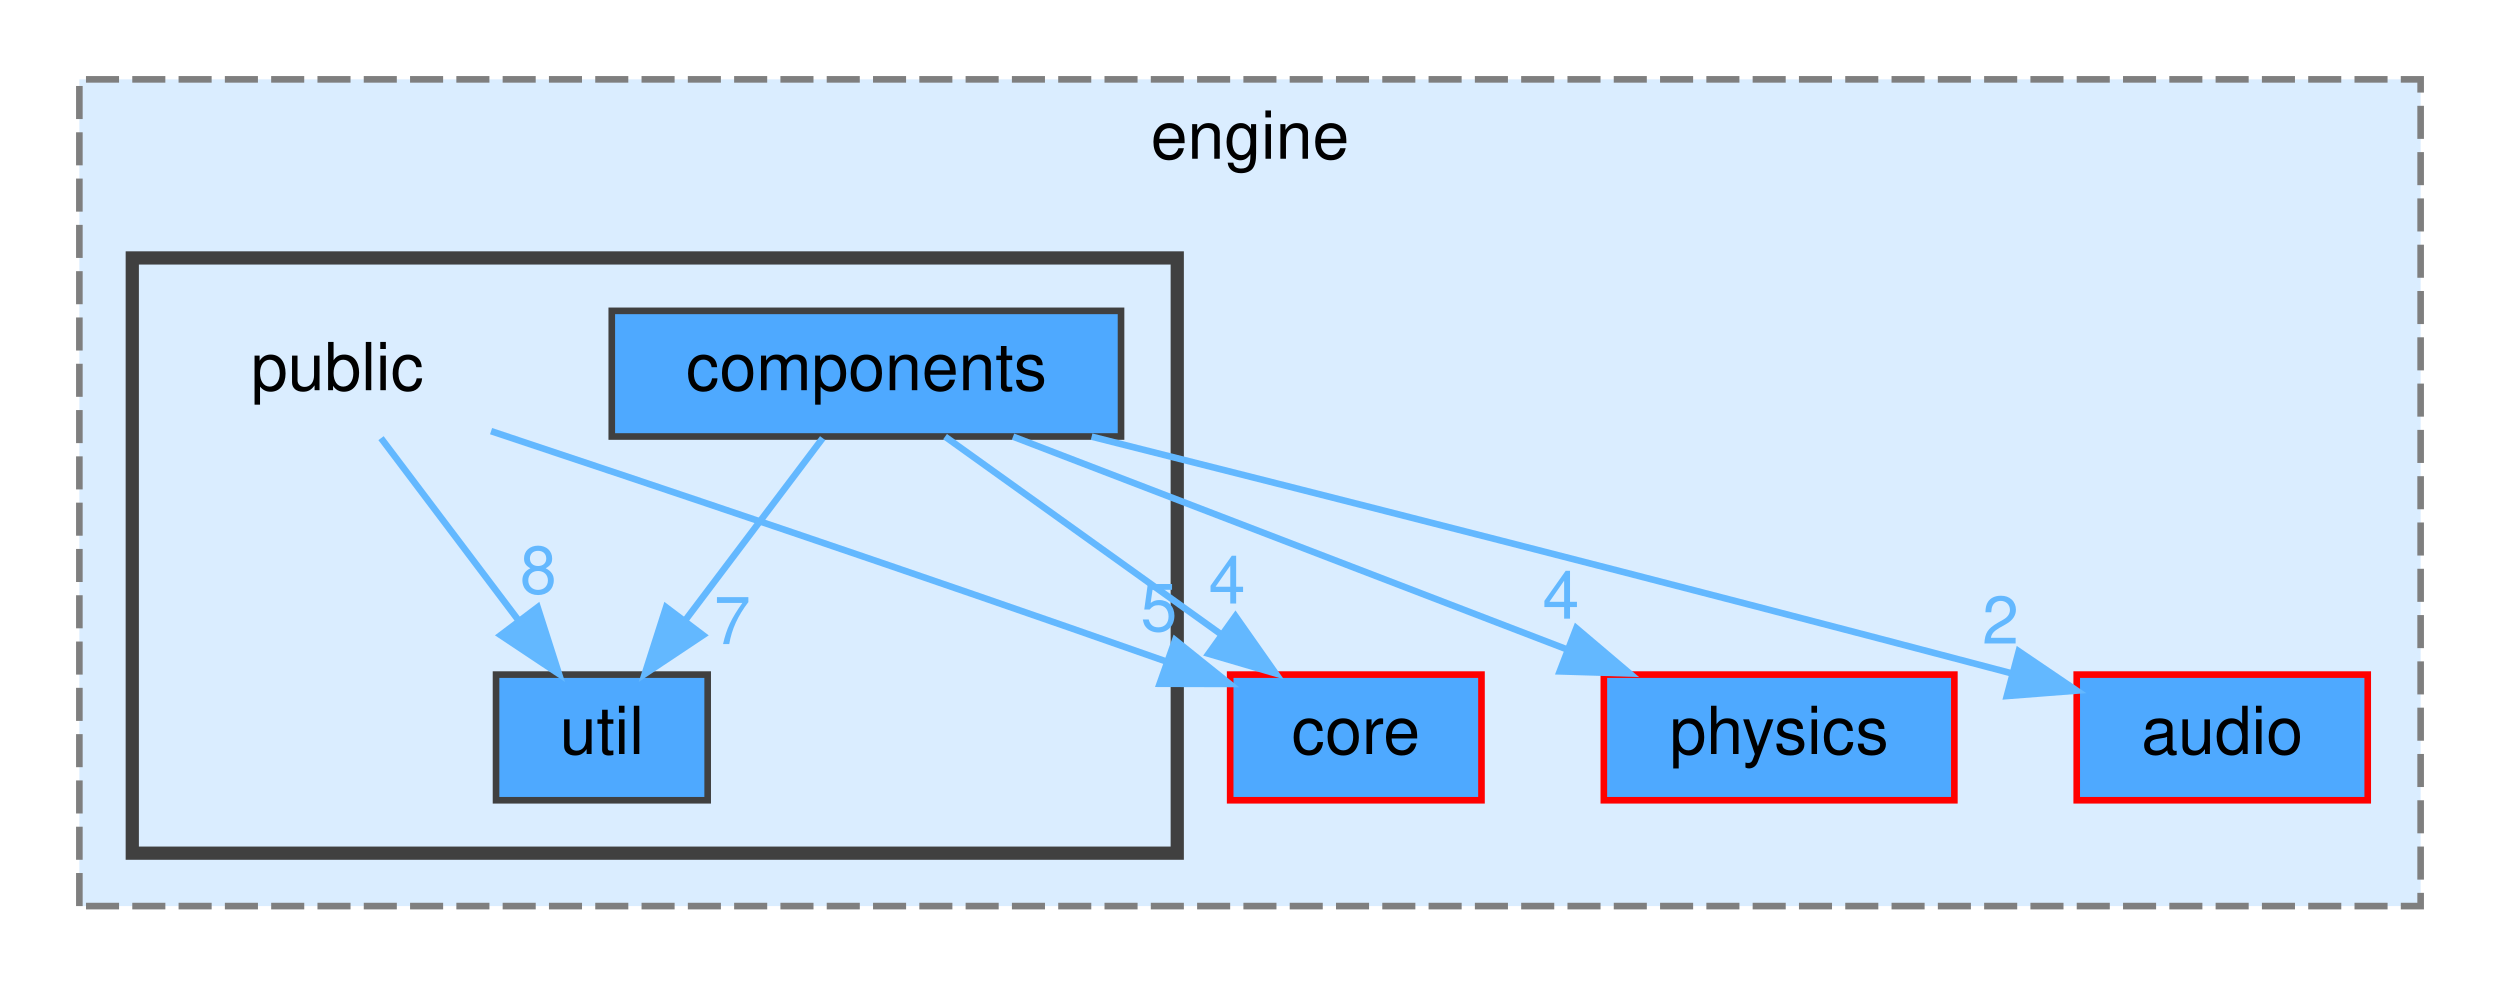
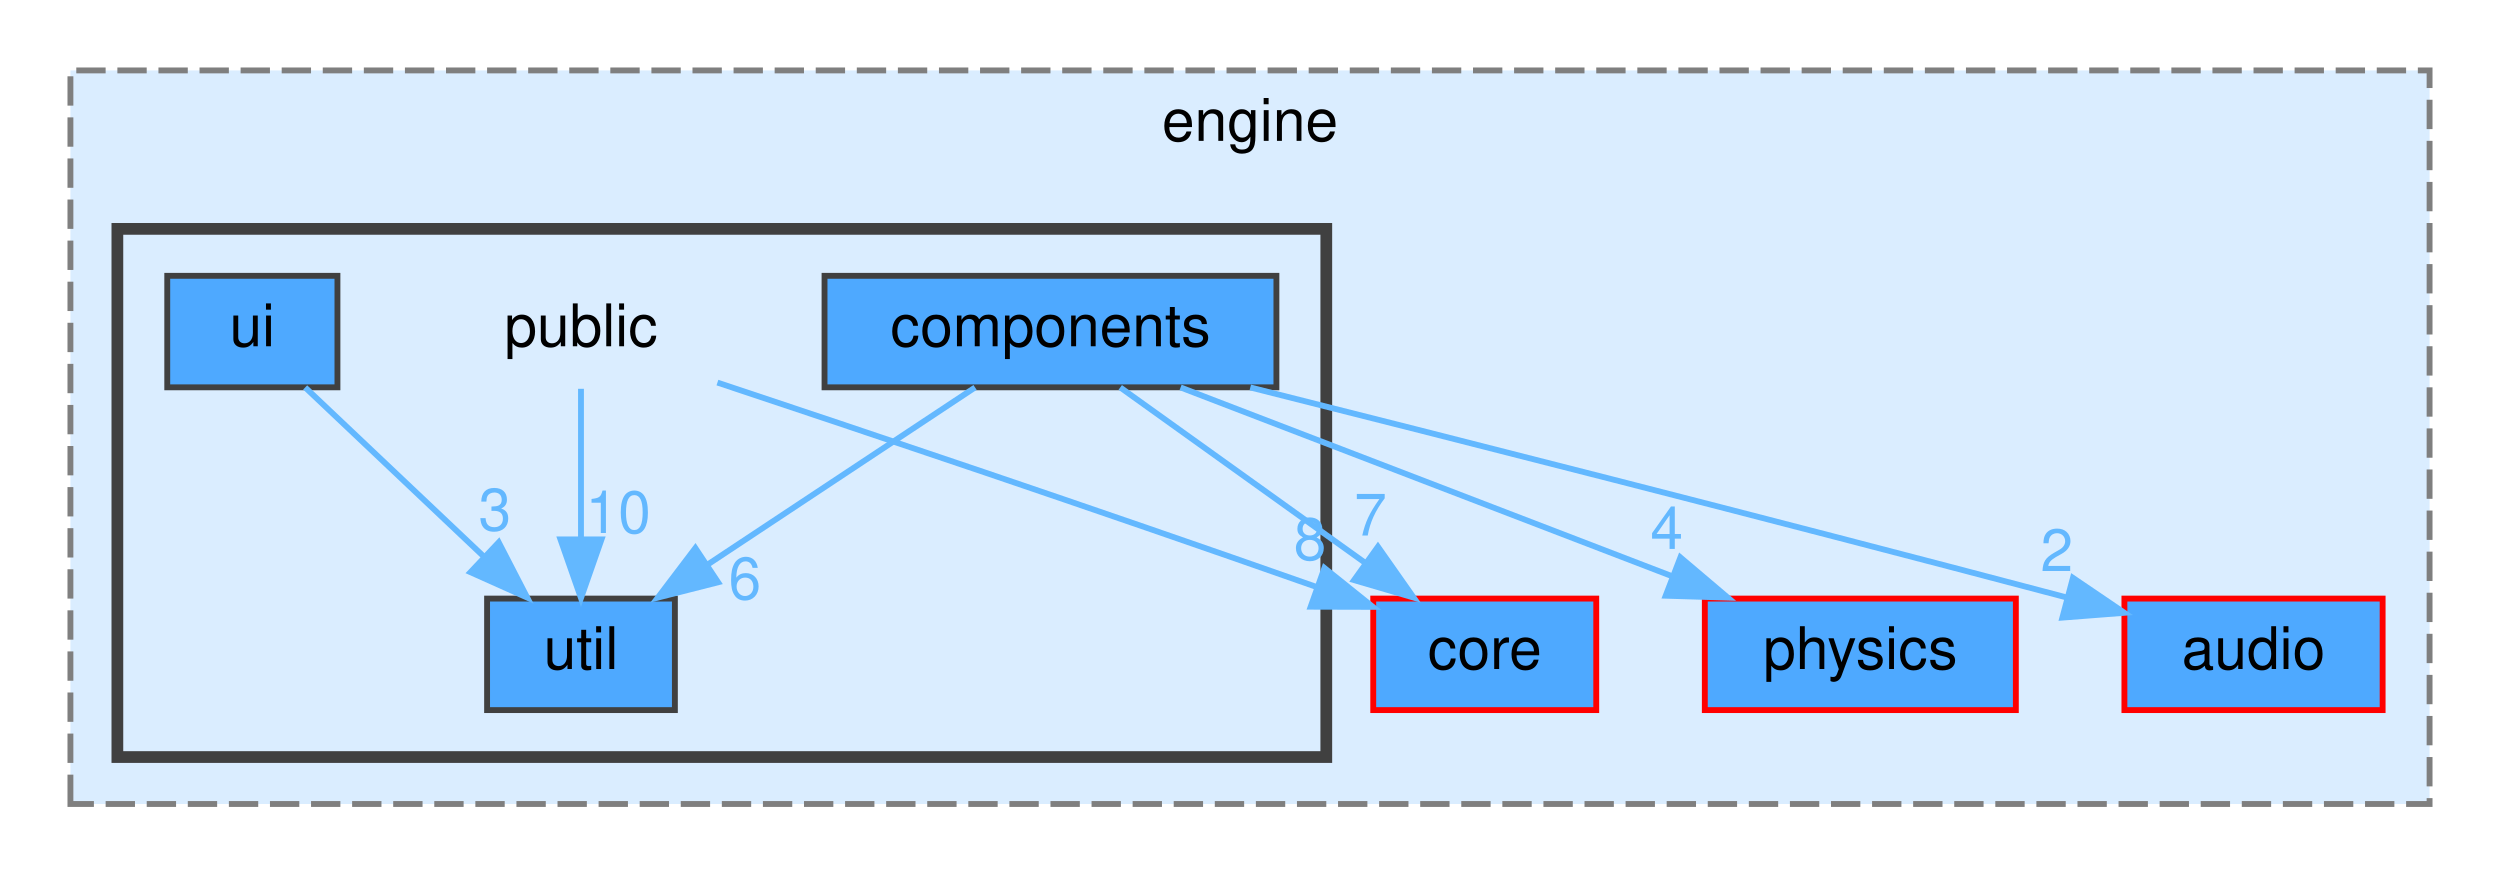
- <svg xmlns="http://www.w3.org/2000/svg" xmlns:xlink="http://www.w3.org/1999/xlink" width="378pt" height="149pt" viewBox="0.00 0.00 378.00 149.00">
+ <svg xmlns="http://www.w3.org/2000/svg" xmlns:xlink="http://www.w3.org/1999/xlink" width="426pt" height="149pt" viewBox="0.00 0.00 426.00 149.00">
  <g id="graph0" class="graph" transform="scale(1 1) rotate(0) translate(4 145)">
    <g id="clust1" class="cluster">
      <g id="a_clust1">
        <a xlink:href="dir_a7f531b1c37460085cedd304cb8df01d.html" target="_top" xlink:title="engine">
-           <polygon fill="#daedff" stroke="#7f7f7f" stroke-dasharray="5,2" points="8,-8 8,-133 362,-133 362,-8 8,-8" />
-           <text text-anchor="middle" x="185" y="-121" font-family="Helvetica,sans-Serif" font-size="10.00">engine</text>
+           <polygon fill="#daedff" stroke="#7f7f7f" stroke-dasharray="5,2" points="8,-8 8,-133 410,-133 410,-8 8,-8" />
+           <text text-anchor="middle" x="209" y="-121" font-family="Helvetica,sans-Serif" font-size="10.00">engine</text>
        </a>
      </g>
    </g>
    <g id="clust2" class="cluster">
      <g id="a_clust2">
        <a xlink:href="dir_449e025360b1e0775671965c2105f9c1.html" target="_top">
-           <polygon fill="#daedff" stroke="#404040" stroke-width="2" points="16,-16 16,-106 174,-106 174,-16 16,-16" />
+           <polygon fill="#daedff" stroke="#404040" stroke-width="2" points="16,-16 16,-106 222,-106 222,-16 16,-16" />
        </a>
      </g>
    </g>
    <g id="node1" class="node">
      <g id="a_node1">
        <a xlink:href="dir_507eef3fc303406776132f4dfa1b45c0.html" target="_top" xlink:title="physics">
-           <polygon fill="#4ea9ff" stroke="red" points="291.5,-43 238.5,-43 238.5,-24 291.5,-24 291.5,-43" />
-           <text text-anchor="middle" x="265" y="-31" font-family="Helvetica,sans-Serif" font-size="10.00">physics</text>
+           <polygon fill="#4ea9ff" stroke="red" points="339.5,-43 286.5,-43 286.5,-24 339.5,-24 339.5,-43" />
+           <text text-anchor="middle" x="313" y="-31" font-family="Helvetica,sans-Serif" font-size="10.00">physics</text>
        </a>
      </g>
    </g>
    <g id="node2" class="node">
      <g id="a_node2">
        <a xlink:href="dir_7f643b58e2241519524527f42d96aecd.html" target="_top" xlink:title="core">
-           <polygon fill="#4ea9ff" stroke="red" points="220,-43 182,-43 182,-24 220,-24 220,-43" />
-           <text text-anchor="middle" x="201" y="-31" font-family="Helvetica,sans-Serif" font-size="10.00">core</text>
+           <polygon fill="#4ea9ff" stroke="red" points="268,-43 230,-43 230,-24 268,-24 268,-43" />
+           <text text-anchor="middle" x="249" y="-31" font-family="Helvetica,sans-Serif" font-size="10.00">core</text>
        </a>
      </g>
    </g>
    <g id="node3" class="node">
      <g id="a_node3">
        <a xlink:href="dir_9f8aea6aa0d0f8b2278afd3a6ed97649.html" target="_top" xlink:title="audio">
-           <polygon fill="#4ea9ff" stroke="red" points="354,-43 310,-43 310,-24 354,-24 354,-43" />
-           <text text-anchor="middle" x="332" y="-31" font-family="Helvetica,sans-Serif" font-size="10.00">audio</text>
+           <polygon fill="#4ea9ff" stroke="red" points="402,-43 358,-43 358,-24 402,-24 402,-43" />
+           <text text-anchor="middle" x="380" y="-31" font-family="Helvetica,sans-Serif" font-size="10.00">audio</text>
        </a>
      </g>
    </g>
    <g id="node4" class="node">
-       <text text-anchor="middle" x="47" y="-86" font-family="Helvetica,sans-Serif" font-size="10.00">public</text>
+       <text text-anchor="middle" x="95" y="-86" font-family="Helvetica,sans-Serif" font-size="10.00">public</text>
    </g>
    <g id="edge1" class="edge">
      <g id="a_edge1">
        <a xlink:href="dir_000011_000004.html" target="_top">
-           <path fill="none" stroke="#63b8ff" d="M70.25,-79.81C94.44,-71.76 133.66,-58.59 172.17,-45.04" />
-           <polygon fill="#63b8ff" stroke="#63b8ff" points="173.68,-48.22 181.94,-41.59 171.34,-41.62 173.68,-48.22" />
+           <path fill="none" stroke="#63b8ff" d="M118.25,-79.81C142.44,-71.76 181.66,-58.59 220.17,-45.04" />
+           <polygon fill="#63b8ff" stroke="#63b8ff" points="221.68,-48.22 229.94,-41.59 219.34,-41.62 221.68,-48.22" />
        </a>
      </g>
      <g id="a_edge1-headlabel">
-         <a xlink:href="dir_000011_000004.html" target="_top" xlink:title="5">
-           <text text-anchor="middle" x="171.23" y="-49.6" font-family="Helvetica,sans-Serif" font-size="10.00" fill="#63b8ff">5</text>
+         <a xlink:href="dir_000011_000004.html" target="_top" xlink:title="8">
+           <text text-anchor="middle" x="219.23" y="-49.6" font-family="Helvetica,sans-Serif" font-size="10.00" fill="#63b8ff">8</text>
        </a>
      </g>
    </g>
-     <g id="node6" class="node">
-       <g id="a_node6">
+     <g id="node7" class="node">
+       <g id="a_node7">
        <a xlink:href="dir_a49164a242c307165c720613e9741f63.html" target="_top" xlink:title="util">
-           <polygon fill="#4ea9ff" stroke="#404040" points="103,-43 71,-43 71,-24 103,-24 103,-43" />
-           <text text-anchor="middle" x="87" y="-31" font-family="Helvetica,sans-Serif" font-size="10.00">util</text>
+           <polygon fill="#4ea9ff" stroke="#404040" points="111,-43 79,-43 79,-24 111,-24 111,-43" />
+           <text text-anchor="middle" x="95" y="-31" font-family="Helvetica,sans-Serif" font-size="10.00">util</text>
        </a>
      </g>
    </g>
    <g id="edge2" class="edge">
      <g id="a_edge2">
-         <a xlink:href="dir_000011_000021.html" target="_top">
-           <path fill="none" stroke="#63b8ff" d="M53.61,-78.75C59.26,-71.26 67.54,-60.28 74.45,-51.13" />
-           <polygon fill="#63b8ff" stroke="#63b8ff" points="77.29,-53.18 80.52,-43.09 71.7,-48.96 77.29,-53.18" />
+         <a xlink:href="dir_000011_000022.html" target="_top">
+           <path fill="none" stroke="#63b8ff" d="M95,-78.75C95,-71.8 95,-61.85 95,-53.13" />
+           <polygon fill="#63b8ff" stroke="#63b8ff" points="98.5,-53.09 95,-43.09 91.5,-53.09 98.5,-53.09" />
        </a>
      </g>
      <g id="a_edge2-headlabel">
-         <a xlink:href="dir_000011_000021.html" target="_top" xlink:title="8">
-           <text text-anchor="middle" x="77.39" y="-55.26" font-family="Helvetica,sans-Serif" font-size="10.00" fill="#63b8ff">8</text>
+         <a xlink:href="dir_000011_000022.html" target="_top" xlink:title="10">
+           <text text-anchor="middle" x="101.34" y="-54.18" font-family="Helvetica,sans-Serif" font-size="10.00" fill="#63b8ff">10</text>
        </a>
      </g>
    </g>
    <g id="node5" class="node">
      <g id="a_node5">
        <a xlink:href="dir_22f028d50d1daeafb0ac763ac6b1fa55.html" target="_top" xlink:title="components">
-           <polygon fill="#4ea9ff" stroke="#404040" points="165.5,-98 88.5,-98 88.5,-79 165.5,-79 165.5,-98" />
-           <text text-anchor="middle" x="127" y="-86" font-family="Helvetica,sans-Serif" font-size="10.00">components</text>
+           <polygon fill="#4ea9ff" stroke="#404040" points="213.5,-98 136.5,-98 136.5,-79 213.5,-79 213.5,-98" />
+           <text text-anchor="middle" x="175" y="-86" font-family="Helvetica,sans-Serif" font-size="10.00">components</text>
        </a>
      </g>
    </g>
    <g id="edge3" class="edge">
      <g id="a_edge3">
        <a xlink:href="dir_000003_000010.html" target="_top">
-           <path fill="none" stroke="#63b8ff" d="M149.17,-78.98C171.77,-70.3 207.06,-56.75 232.75,-46.88" />
-           <polygon fill="#63b8ff" stroke="#63b8ff" points="234.34,-50.02 242.42,-43.17 231.83,-43.49 234.34,-50.02" />
+           <path fill="none" stroke="#63b8ff" d="M197.17,-78.98C219.77,-70.3 255.06,-56.75 280.75,-46.88" />
+           <polygon fill="#63b8ff" stroke="#63b8ff" points="282.34,-50.02 290.42,-43.17 279.83,-43.49 282.34,-50.02" />
        </a>
      </g>
      <g id="a_edge3-headlabel">
        <a xlink:href="dir_000003_000010.html" target="_top" xlink:title="4">
-           <text text-anchor="middle" x="232.01" y="-51.46" font-family="Helvetica,sans-Serif" font-size="10.00" fill="#63b8ff">4</text>
+           <text text-anchor="middle" x="280.01" y="-51.46" font-family="Helvetica,sans-Serif" font-size="10.00" fill="#63b8ff">4</text>
        </a>
      </g>
    </g>
    <g id="edge4" class="edge">
      <g id="a_edge4">
        <a xlink:href="dir_000003_000004.html" target="_top">
-           <path fill="none" stroke="#63b8ff" d="M138.89,-78.98C150.15,-70.92 167.29,-58.65 180.71,-49.03" />
-           <polygon fill="#63b8ff" stroke="#63b8ff" points="182.8,-51.84 188.89,-43.17 178.73,-46.15 182.8,-51.84" />
+           <path fill="none" stroke="#63b8ff" d="M186.89,-78.98C198.15,-70.92 215.29,-58.65 228.71,-49.03" />
+           <polygon fill="#63b8ff" stroke="#63b8ff" points="230.8,-51.84 236.89,-43.17 226.73,-46.15 230.8,-51.84" />
        </a>
      </g>
      <g id="a_edge4-headlabel">
-         <a xlink:href="dir_000003_000004.html" target="_top" xlink:title="4">
-           <text text-anchor="middle" x="181.53" y="-53.74" font-family="Helvetica,sans-Serif" font-size="10.00" fill="#63b8ff">4</text>
+         <a xlink:href="dir_000003_000004.html" target="_top" xlink:title="7">
+           <text text-anchor="middle" x="229.53" y="-53.74" font-family="Helvetica,sans-Serif" font-size="10.00" fill="#63b8ff">7</text>
        </a>
      </g>
    </g>
    <g id="edge5" class="edge">
      <g id="a_edge5">
        <a xlink:href="dir_000003_000000.html" target="_top">
-           <path fill="none" stroke="#63b8ff" d="M161.05,-78.98C194.17,-70.64 246.16,-57.46 300.24,-43.17" />
-           <polygon fill="#63b8ff" stroke="#63b8ff" points="301.23,-46.53 310,-40.58 299.43,-39.76 301.23,-46.53" />
+           <path fill="none" stroke="#63b8ff" d="M209.05,-78.98C242.17,-70.64 294.16,-57.46 348.24,-43.17" />
+           <polygon fill="#63b8ff" stroke="#63b8ff" points="349.23,-46.53 358,-40.58 347.43,-39.76 349.23,-46.53" />
        </a>
      </g>
      <g id="a_edge5-headlabel">
        <a xlink:href="dir_000003_000000.html" target="_top" xlink:title="2">
-           <text text-anchor="middle" x="298.48" y="-47.69" font-family="Helvetica,sans-Serif" font-size="10.00" fill="#63b8ff">2</text>
+           <text text-anchor="middle" x="346.48" y="-47.69" font-family="Helvetica,sans-Serif" font-size="10.00" fill="#63b8ff">2</text>
        </a>
      </g>
    </g>
    <g id="edge6" class="edge">
      <g id="a_edge6">
-         <a xlink:href="dir_000003_000021.html" target="_top">
-           <path fill="none" stroke="#63b8ff" d="M120.39,-78.75C114.74,-71.26 106.46,-60.28 99.55,-51.13" />
-           <polygon fill="#63b8ff" stroke="#63b8ff" points="102.3,-48.96 93.48,-43.09 96.71,-53.18 102.3,-48.96" />
+         <a xlink:href="dir_000003_000022.html" target="_top">
+           <path fill="none" stroke="#63b8ff" d="M162.15,-78.98C149.86,-70.84 131.09,-58.41 116.52,-48.76" />
+           <polygon fill="#63b8ff" stroke="#63b8ff" points="118.36,-45.78 108.09,-43.17 114.49,-51.61 118.36,-45.78" />
        </a>
      </g>
      <g id="a_edge6-headlabel">
-         <a xlink:href="dir_000003_000021.html" target="_top" xlink:title="7">
-           <text text-anchor="middle" x="106.73" y="-47.62" font-family="Helvetica,sans-Serif" font-size="10.00" fill="#63b8ff">7</text>
+         <a xlink:href="dir_000003_000022.html" target="_top" xlink:title="6">
+           <text text-anchor="middle" x="122.92" y="-42.89" font-family="Helvetica,sans-Serif" font-size="10.00" fill="#63b8ff">6</text>
+         </a>
+       </g>
+     </g>
+     <g id="node6" class="node">
+       <g id="a_node6">
+         <a xlink:href="dir_62c23b049e7aa3f655b4a201e7d0b242.html" target="_top" xlink:title="ui">
+           <polygon fill="#4ea9ff" stroke="#404040" points="53.5,-98 24.5,-98 24.5,-79 53.5,-79 53.5,-98" />
+           <text text-anchor="middle" x="39" y="-86" font-family="Helvetica,sans-Serif" font-size="10.00">ui</text>
+         </a>
+       </g>
+     </g>
+     <g id="edge7" class="edge">
+       <g id="a_edge7">
+         <a xlink:href="dir_000021_000022.html" target="_top">
+           <path fill="none" stroke="#63b8ff" d="M48,-78.98C56.19,-71.23 68.51,-59.58 78.47,-50.14" />
+           <polygon fill="#63b8ff" stroke="#63b8ff" points="80.98,-52.59 85.84,-43.17 76.17,-47.5 80.98,-52.59" />
+         </a>
+       </g>
+       <g id="a_edge7-headlabel">
+         <a xlink:href="dir_000021_000022.html" target="_top" xlink:title="3">
+           <text text-anchor="middle" x="80.32" y="-54.62" font-family="Helvetica,sans-Serif" font-size="10.00" fill="#63b8ff">3</text>
        </a>
      </g>
    </g>
  </g>
</svg>
